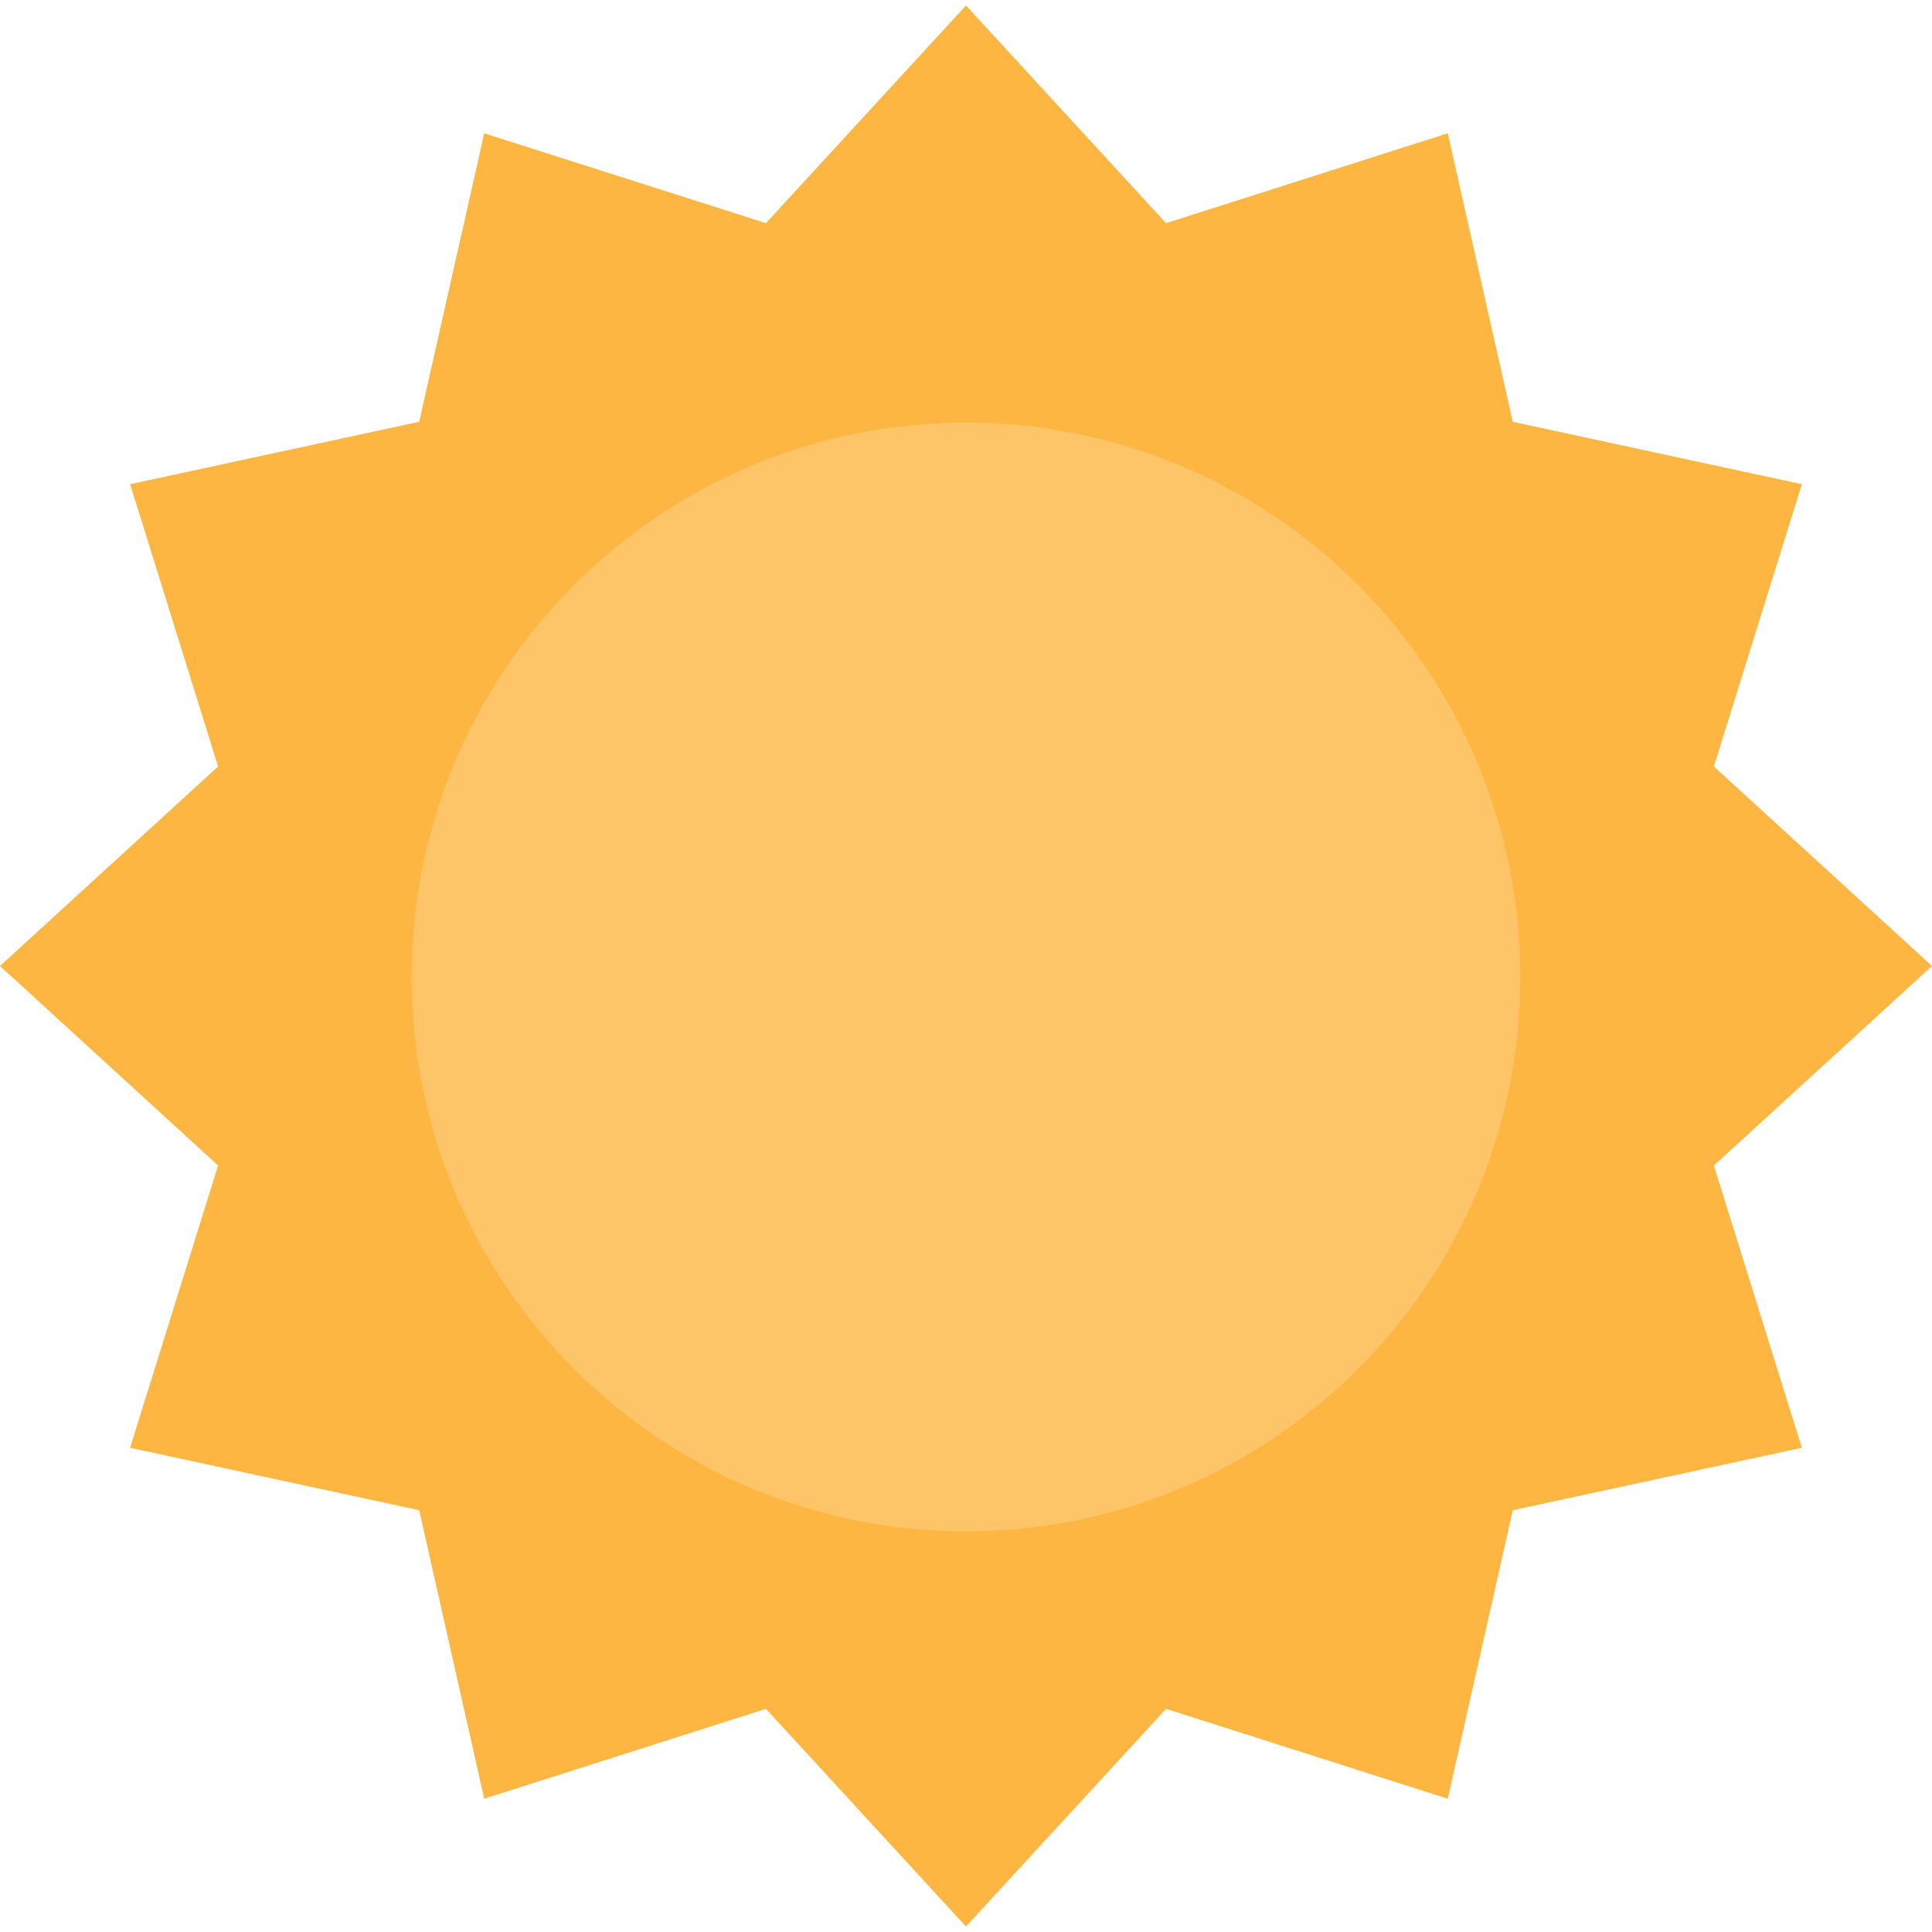
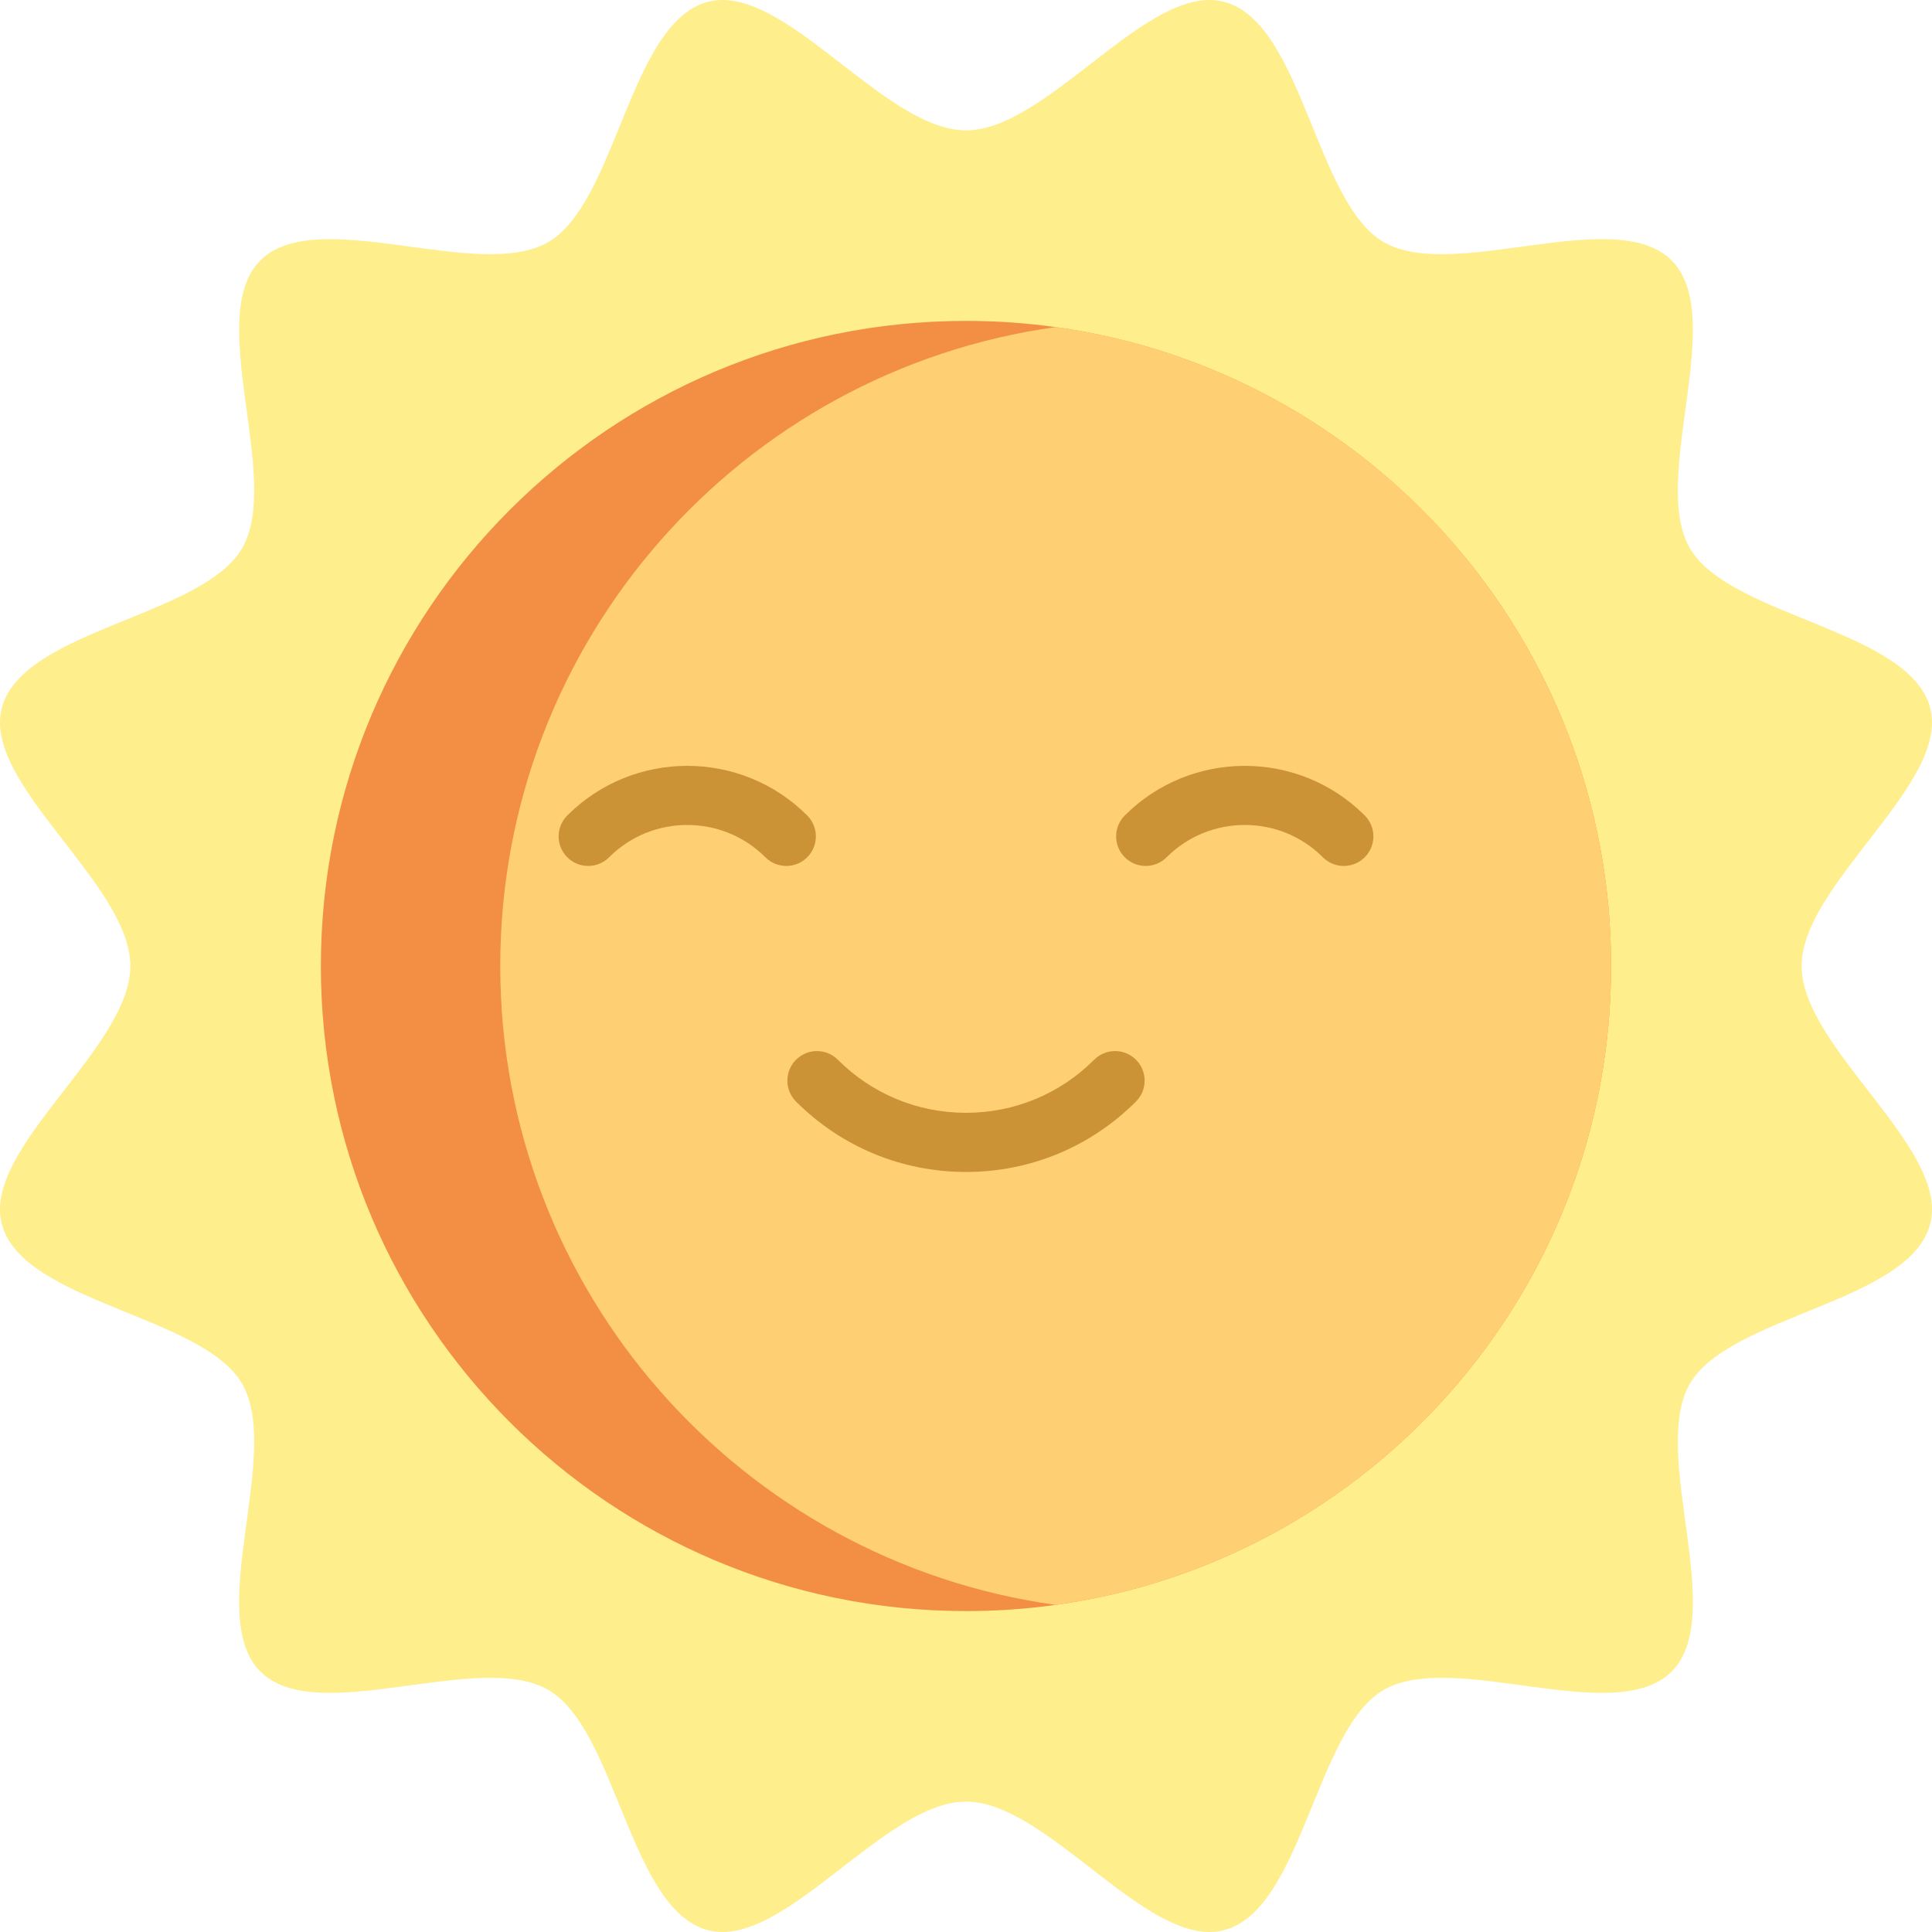
- <svg xmlns="http://www.w3.org/2000/svg" version="1.1" id="Layer_1" x="0px" y="0px" viewBox="0 0 483.512 483.512" style="enable-background:new 0 0 483.512 483.512;" xml:space="preserve">
-   <polygon style="fill:#FCB641;" points="483.512,241.752 428.928,291.688 450.944,362.328 378.6,377.952 362.328,450.152   291.824,427.664 241.752,482.144 191.688,427.664 121.184,450.152 104.912,377.952 32.56,362.328 54.584,291.688 0,241.752   54.584,191.824 32.568,121.184 104.912,105.552 121.184,33.36 191.688,55.848 241.752,1.368 291.824,55.848 362.328,33.36   378.6,105.56 450.944,121.184 428.928,191.824 " />
-   <circle style="fill:#FDC567;" cx="241.752" cy="244.504" r="138.736" />
-   <g>
- </g>
-   <g>
- </g>
-   <g>
- </g>
-   <g>
- </g>
-   <g>
- </g>
-   <g>
- </g>
-   <g>
- </g>
-   <g>
- </g>
-   <g>
- </g>
-   <g>
- </g>
-   <g>
- </g>
-   <g>
- </g>
-   <g>
- </g>
-   <g>
- </g>
-   <g>
- </g>
+ <svg xmlns="http://www.w3.org/2000/svg" height="512pt" viewBox="0 0 512 512" width="512pt">
+   <path d="m477.449 256c0-21.75 39.41-48.387 34.051-68.449-5.551-20.758-53.156-24.102-63.672-42.277-10.668-18.434 10.125-61.305-4.836-76.266-14.961-14.961-57.832 5.828-76.27-4.836-18.172-10.516-21.516-58.121-42.273-63.672-20.062-5.359-46.699 34.051-68.449 34.051s-48.387-39.41-68.449-34.051c-20.758 5.551-24.102 53.156-42.277 63.672-18.434 10.668-61.305-10.125-76.266 4.836-14.961 14.961 5.828 57.832-4.836 76.27-10.516 18.172-58.121 21.516-63.672 42.273-5.359 20.062 34.051 46.699 34.051 68.449s-39.41 48.387-34.051 68.449c5.551 20.758 53.156 24.102 63.672 42.277 10.668 18.434-10.125 61.305 4.836 76.266 14.961 14.961 57.832-5.828 76.27 4.836 18.172 10.516 21.516 58.121 42.273 63.672 20.062 5.359 46.699-34.051 68.449-34.051s48.387 39.41 68.449 34.051c20.758-5.551 24.102-53.156 42.277-63.672 18.434-10.668 61.305 10.125 76.266-4.836 14.961-14.961-5.828-57.832 4.836-76.27 10.516-18.172 58.121-21.516 63.672-42.273 5.359-20.062-34.051-46.699-34.051-68.449zm0 0" fill="#ffee8c" />
+   <path d="m426.957 256c0 86.348-64.02 157.746-147.191 169.312-7.766 1.09-15.695 1.641-23.762 1.641-94.418 0-170.969-76.539-170.969-170.953 0-94.418 76.551-170.957 170.969-170.957 8.066 0 15.996.555 23.762 1.641 83.172 11.566 147.191 82.965 147.191 169.316zm0 0" fill="#f28f44" />
+   <path d="m426.957 256c0 86.348-64.02 157.746-147.191 169.312-83.176-11.566-147.195-82.965-147.195-169.312 0-86.352 64.02-157.75 147.195-169.316 83.172 11.566 147.191 82.965 147.191 169.316zm0 0" fill="#ffd073" />
+   <g fill="#cc9236">
+     <path d="m155.875 229.488c-2.004 0-4.012-.766-5.539-2.297-3.062-3.062-3.062-8.023 0-11.082 17.531-17.531 46.055-17.531 63.582 0 3.062 3.059 3.062 8.02 0 11.082-3.059 3.059-8.02 3.059-11.082 0-11.418-11.422-29.996-11.422-41.418 0-1.531 1.531-3.535 2.297-5.543 2.297zm0 0" />
+     <path d="m356.125 229.488c-2.008 0-4.012-.766-5.543-2.297-11.418-11.422-30-11.418-41.418 0-3.062 3.059-8.023 3.059-11.082 0-3.062-3.062-3.062-8.023 0-11.082 17.527-17.531 46.055-17.531 63.586 0 3.059 3.059 3.059 8.023 0 11.082-1.531 1.531-3.539 2.297-5.543 2.297zm0 0" />
+     <path d="m256 310.582c-17.016 0-33.016-6.629-45.047-18.66-3.059-3.062-3.059-8.023 0-11.082 3.062-3.062 8.023-3.062 11.082 0 9.074 9.07 21.133 14.066 33.965 14.066s24.891-4.996 33.965-14.066c3.059-3.062 8.023-3.062 11.082 0 3.059 3.059 3.059 8.02 0 11.082-12.031 12.031-28.031 18.66-45.047 18.66zm0 0" />
+   </g>
</svg>
